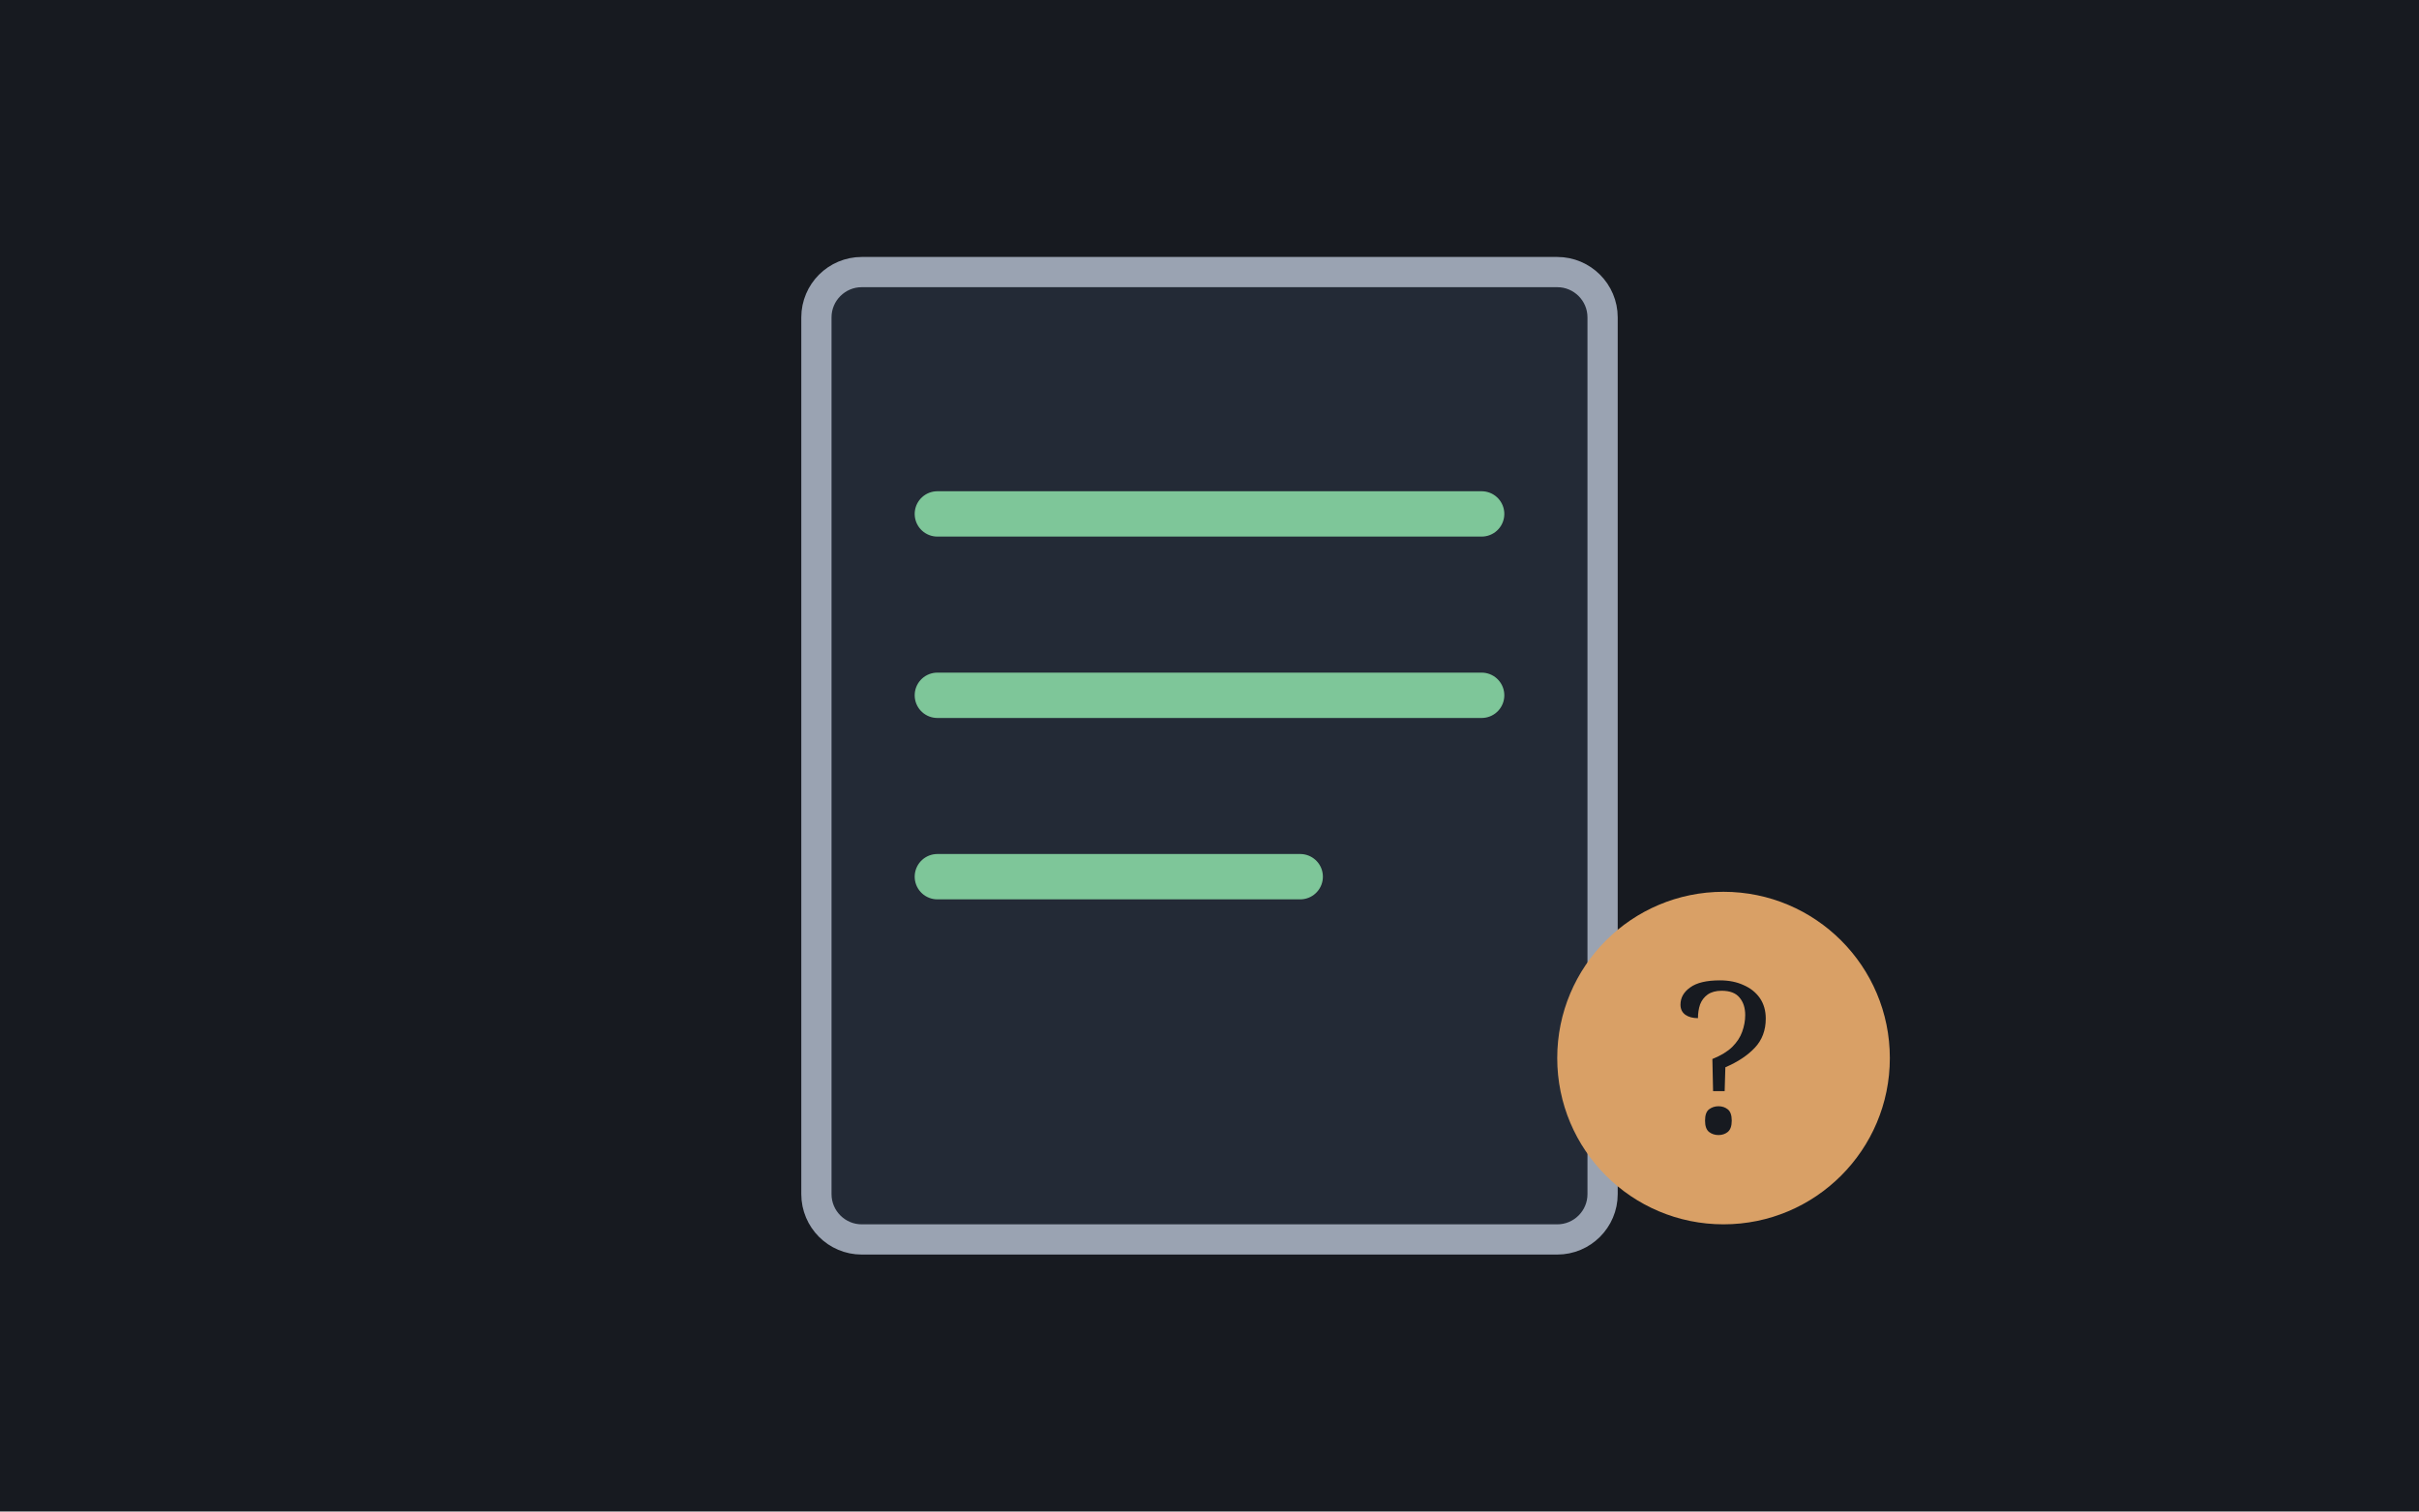
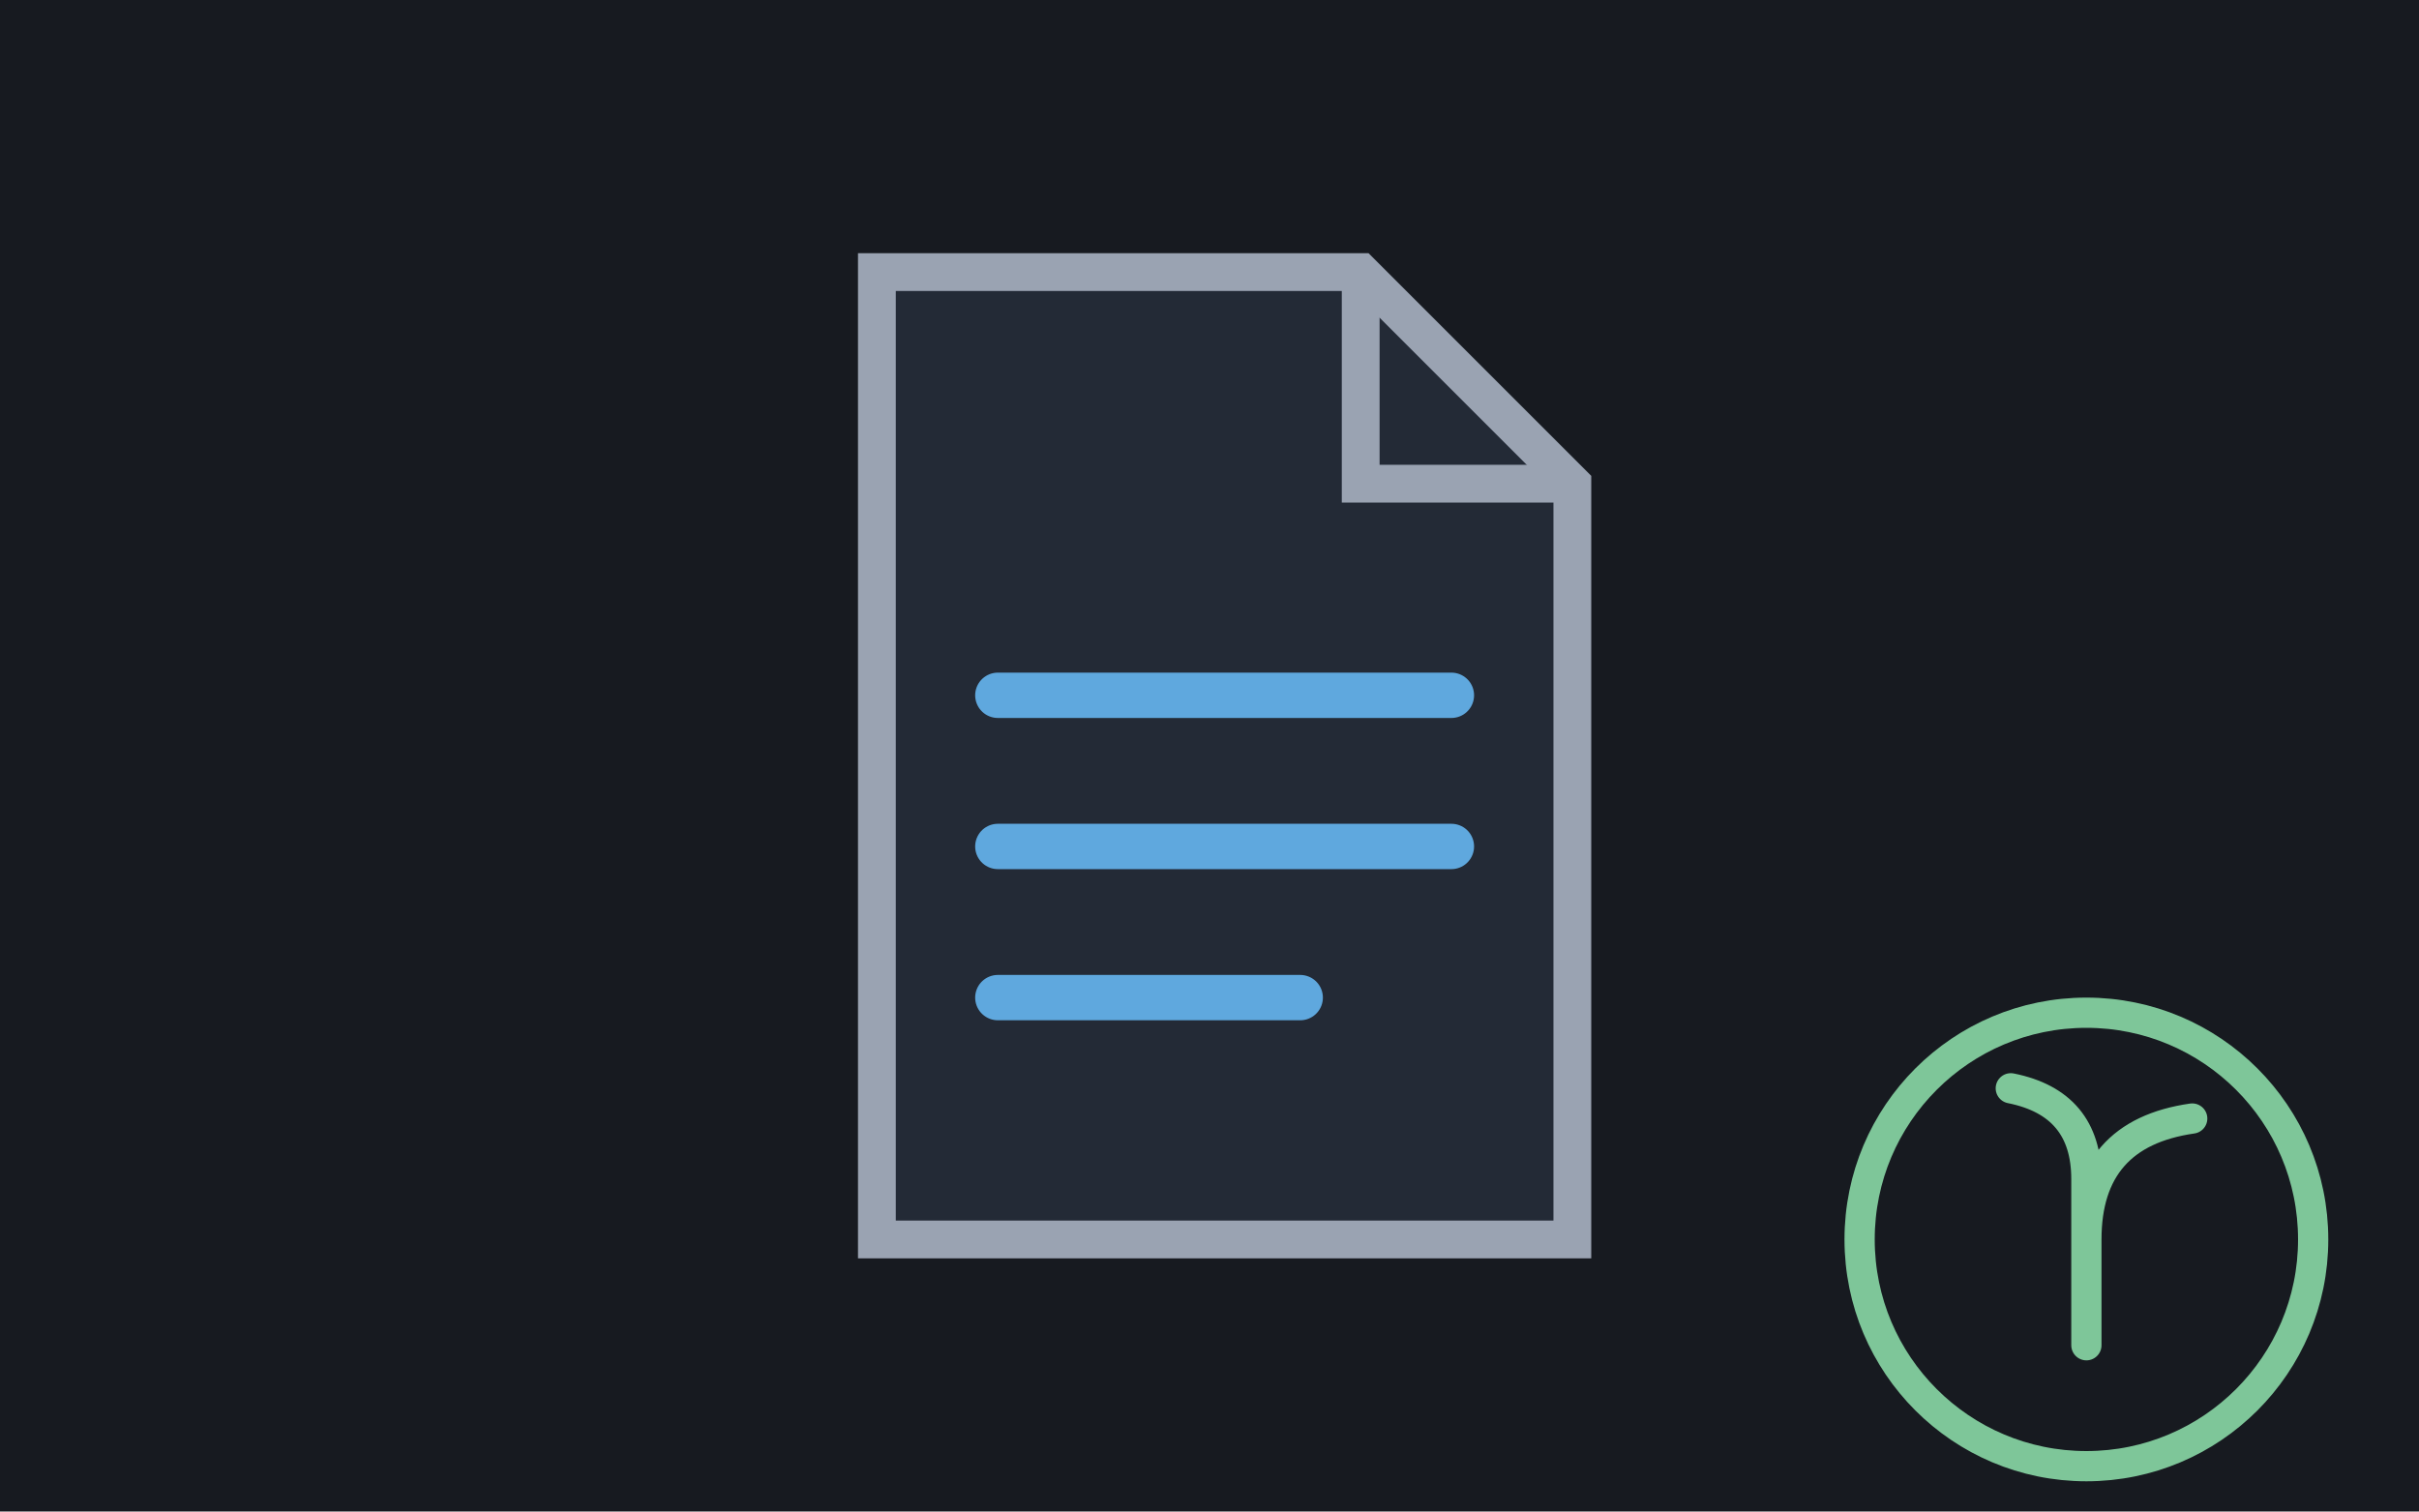
- <svg xmlns="http://www.w3.org/2000/svg" viewBox="0 0 160 100" width="160" height="100" role="img" aria-label="seedfile: READLINES answers rather than aborting">
+ <svg xmlns="http://www.w3.org/2000/svg" viewBox="0 0 160 100" width="160" height="100" role="img" aria-label="file seed: the file machine, seeded into reckoner">
  <rect width="160" height="100" fill="#171a20" />
-   <rect x="54" y="18" width="52" height="64" rx="3" fill="#232a36" stroke="#9aa3b2" stroke-width="2" />
-   <path d="M62 34 H98 M62 46 H98 M62 58 H86" stroke="#7ec699" stroke-width="3" stroke-linecap="round" />
-   <circle cx="114" cy="70" r="11" fill="#d9a066" />
-   <text x="114" y="75" font-family="Georgia, serif" font-size="14" fill="#171a20" text-anchor="middle">?</text>
+   <path d="M58 18 h32 l14 14 v50 h-46 z" fill="#232a36" stroke="#9aa3b2" stroke-width="2.5" />
+   <path d="M90 18 v14 h14" fill="none" stroke="#9aa3b2" stroke-width="2.5" />
+   <g stroke="#5fa8de" stroke-width="3" stroke-linecap="round">
+     <line x1="66" y1="46" x2="96" y2="46" />
+     <line x1="66" y1="56" x2="96" y2="56" />
+     <line x1="66" y1="66" x2="86" y2="66" />
+   </g>
+   <circle cx="138" cy="82" r="15" fill="#171a20" stroke="#7ec699" stroke-width="2" />
+   <path d="M138 89 v-11 M138 82 q0 -7 7 -8 M138 78 q0 -5 -5 -6" stroke="#7ec699" stroke-width="2" fill="none" stroke-linecap="round" stroke-linejoin="round" />
</svg>
